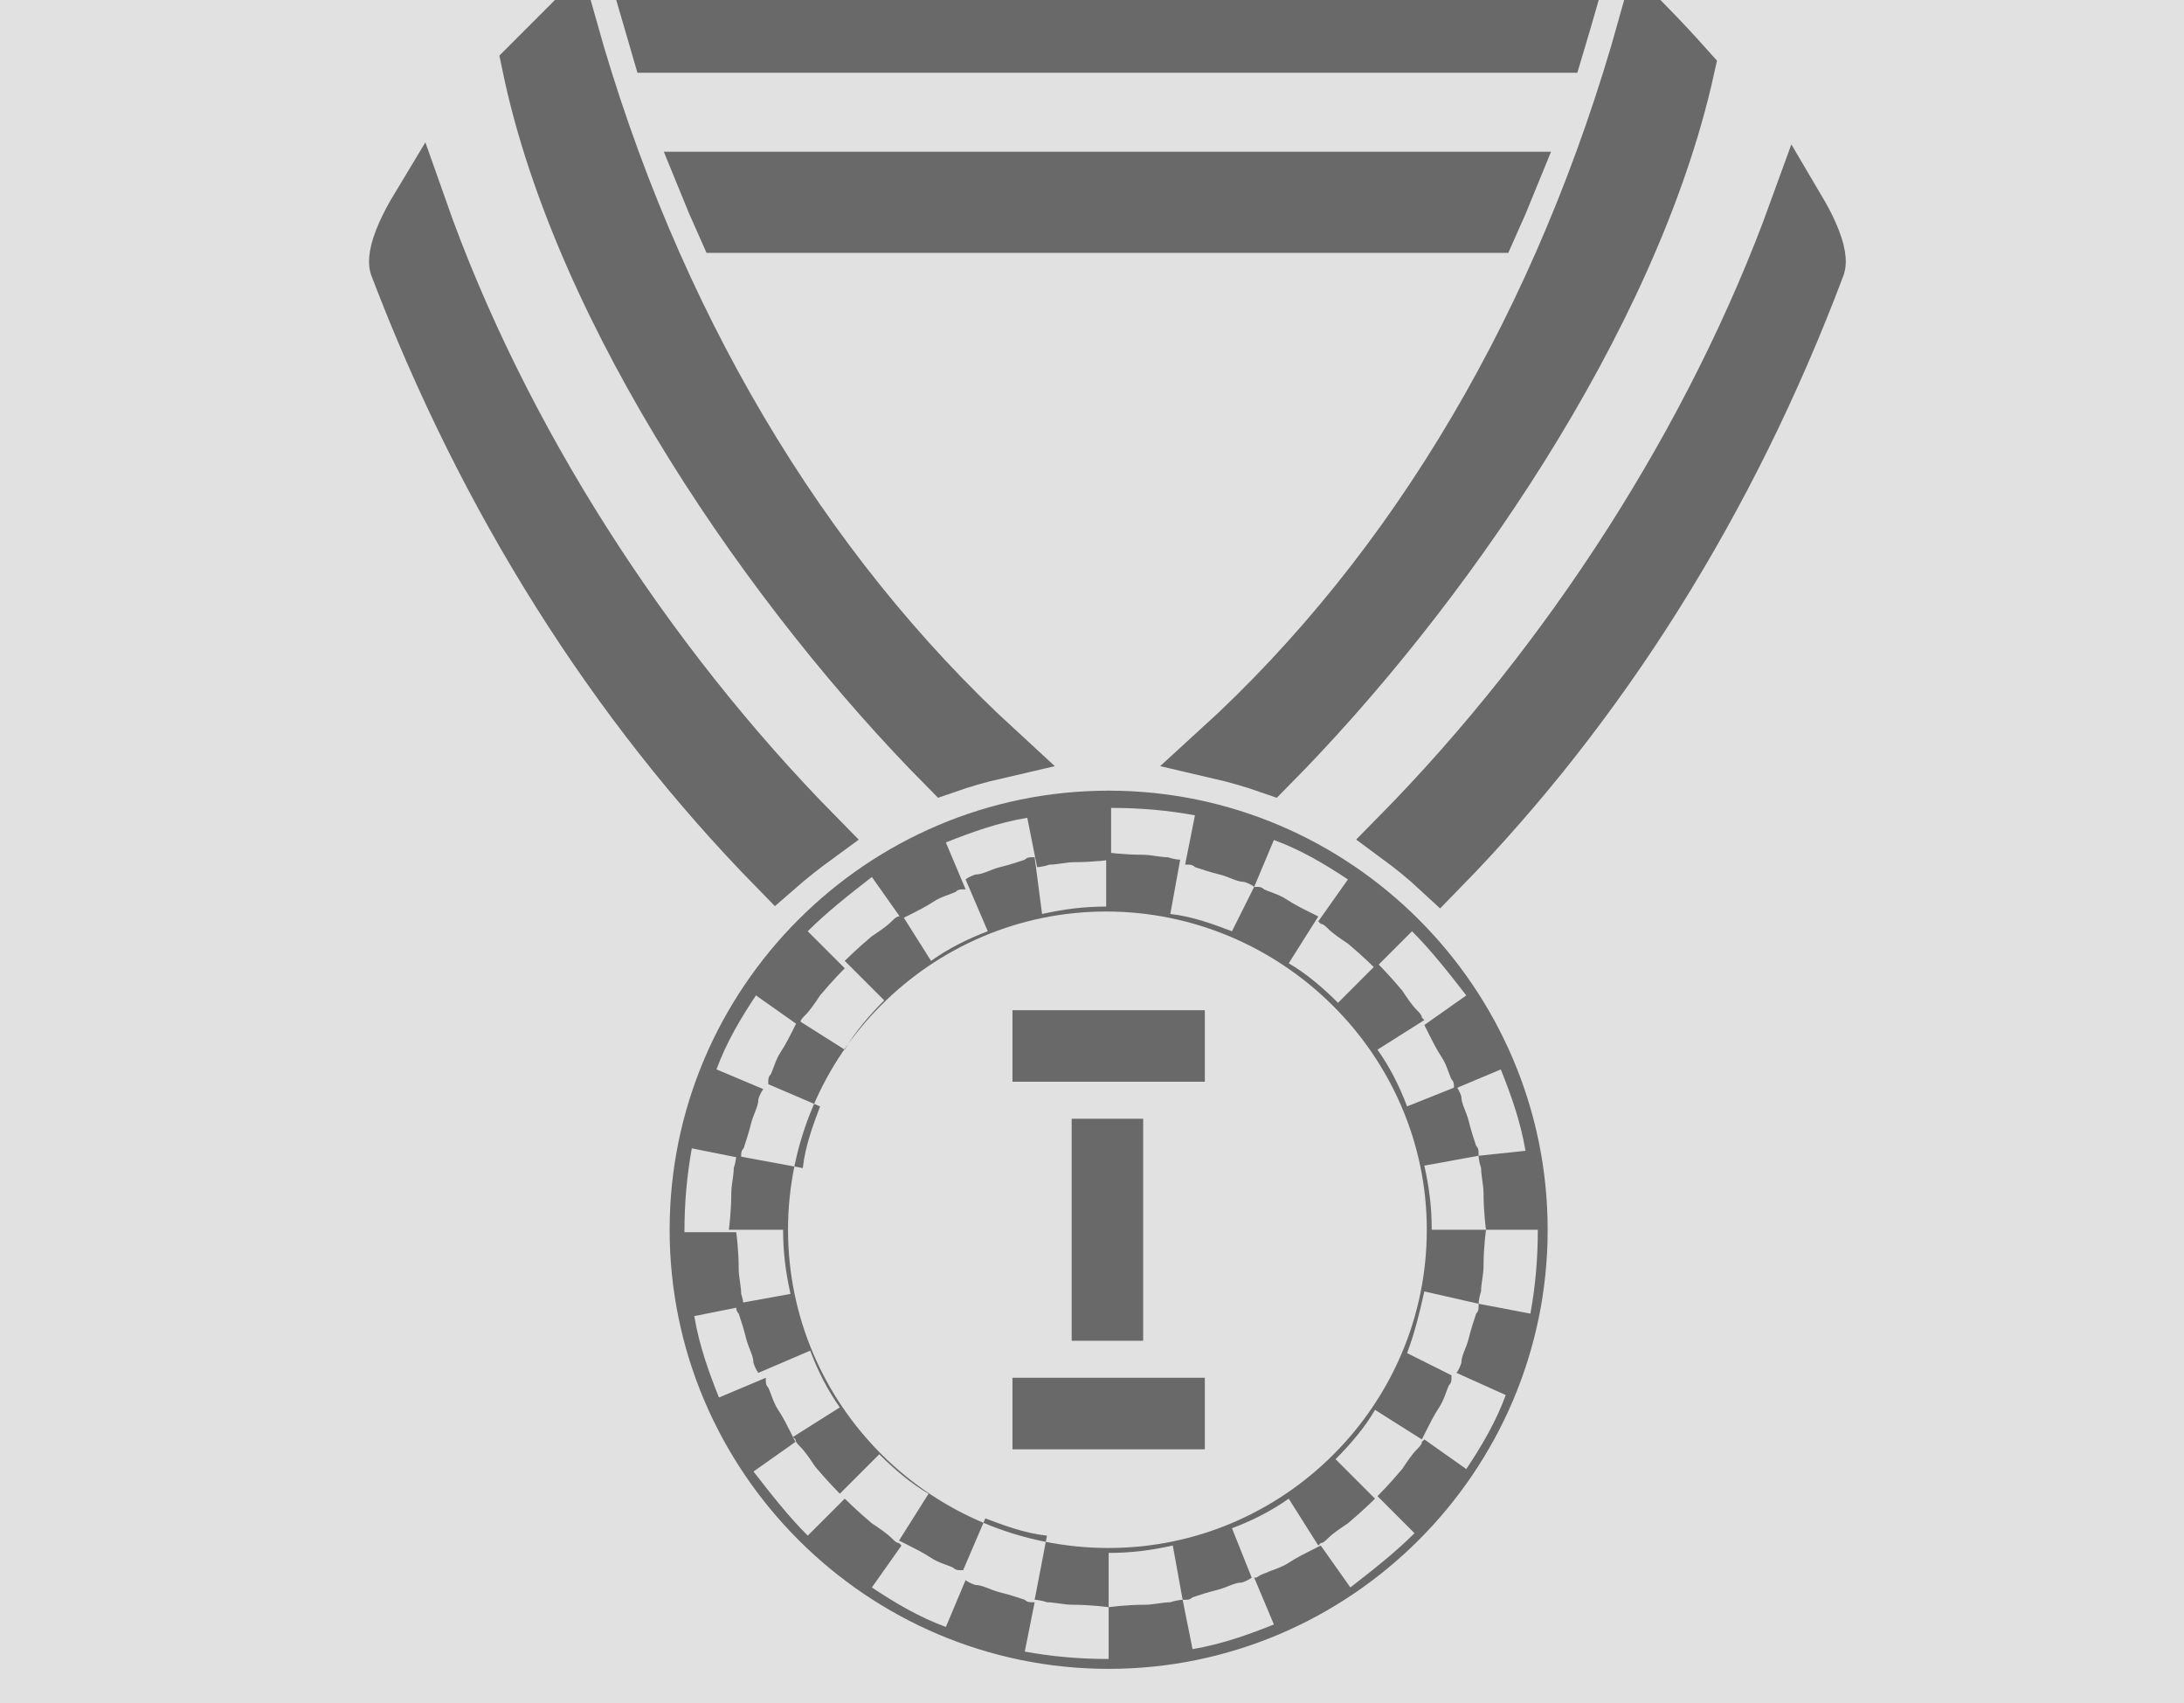
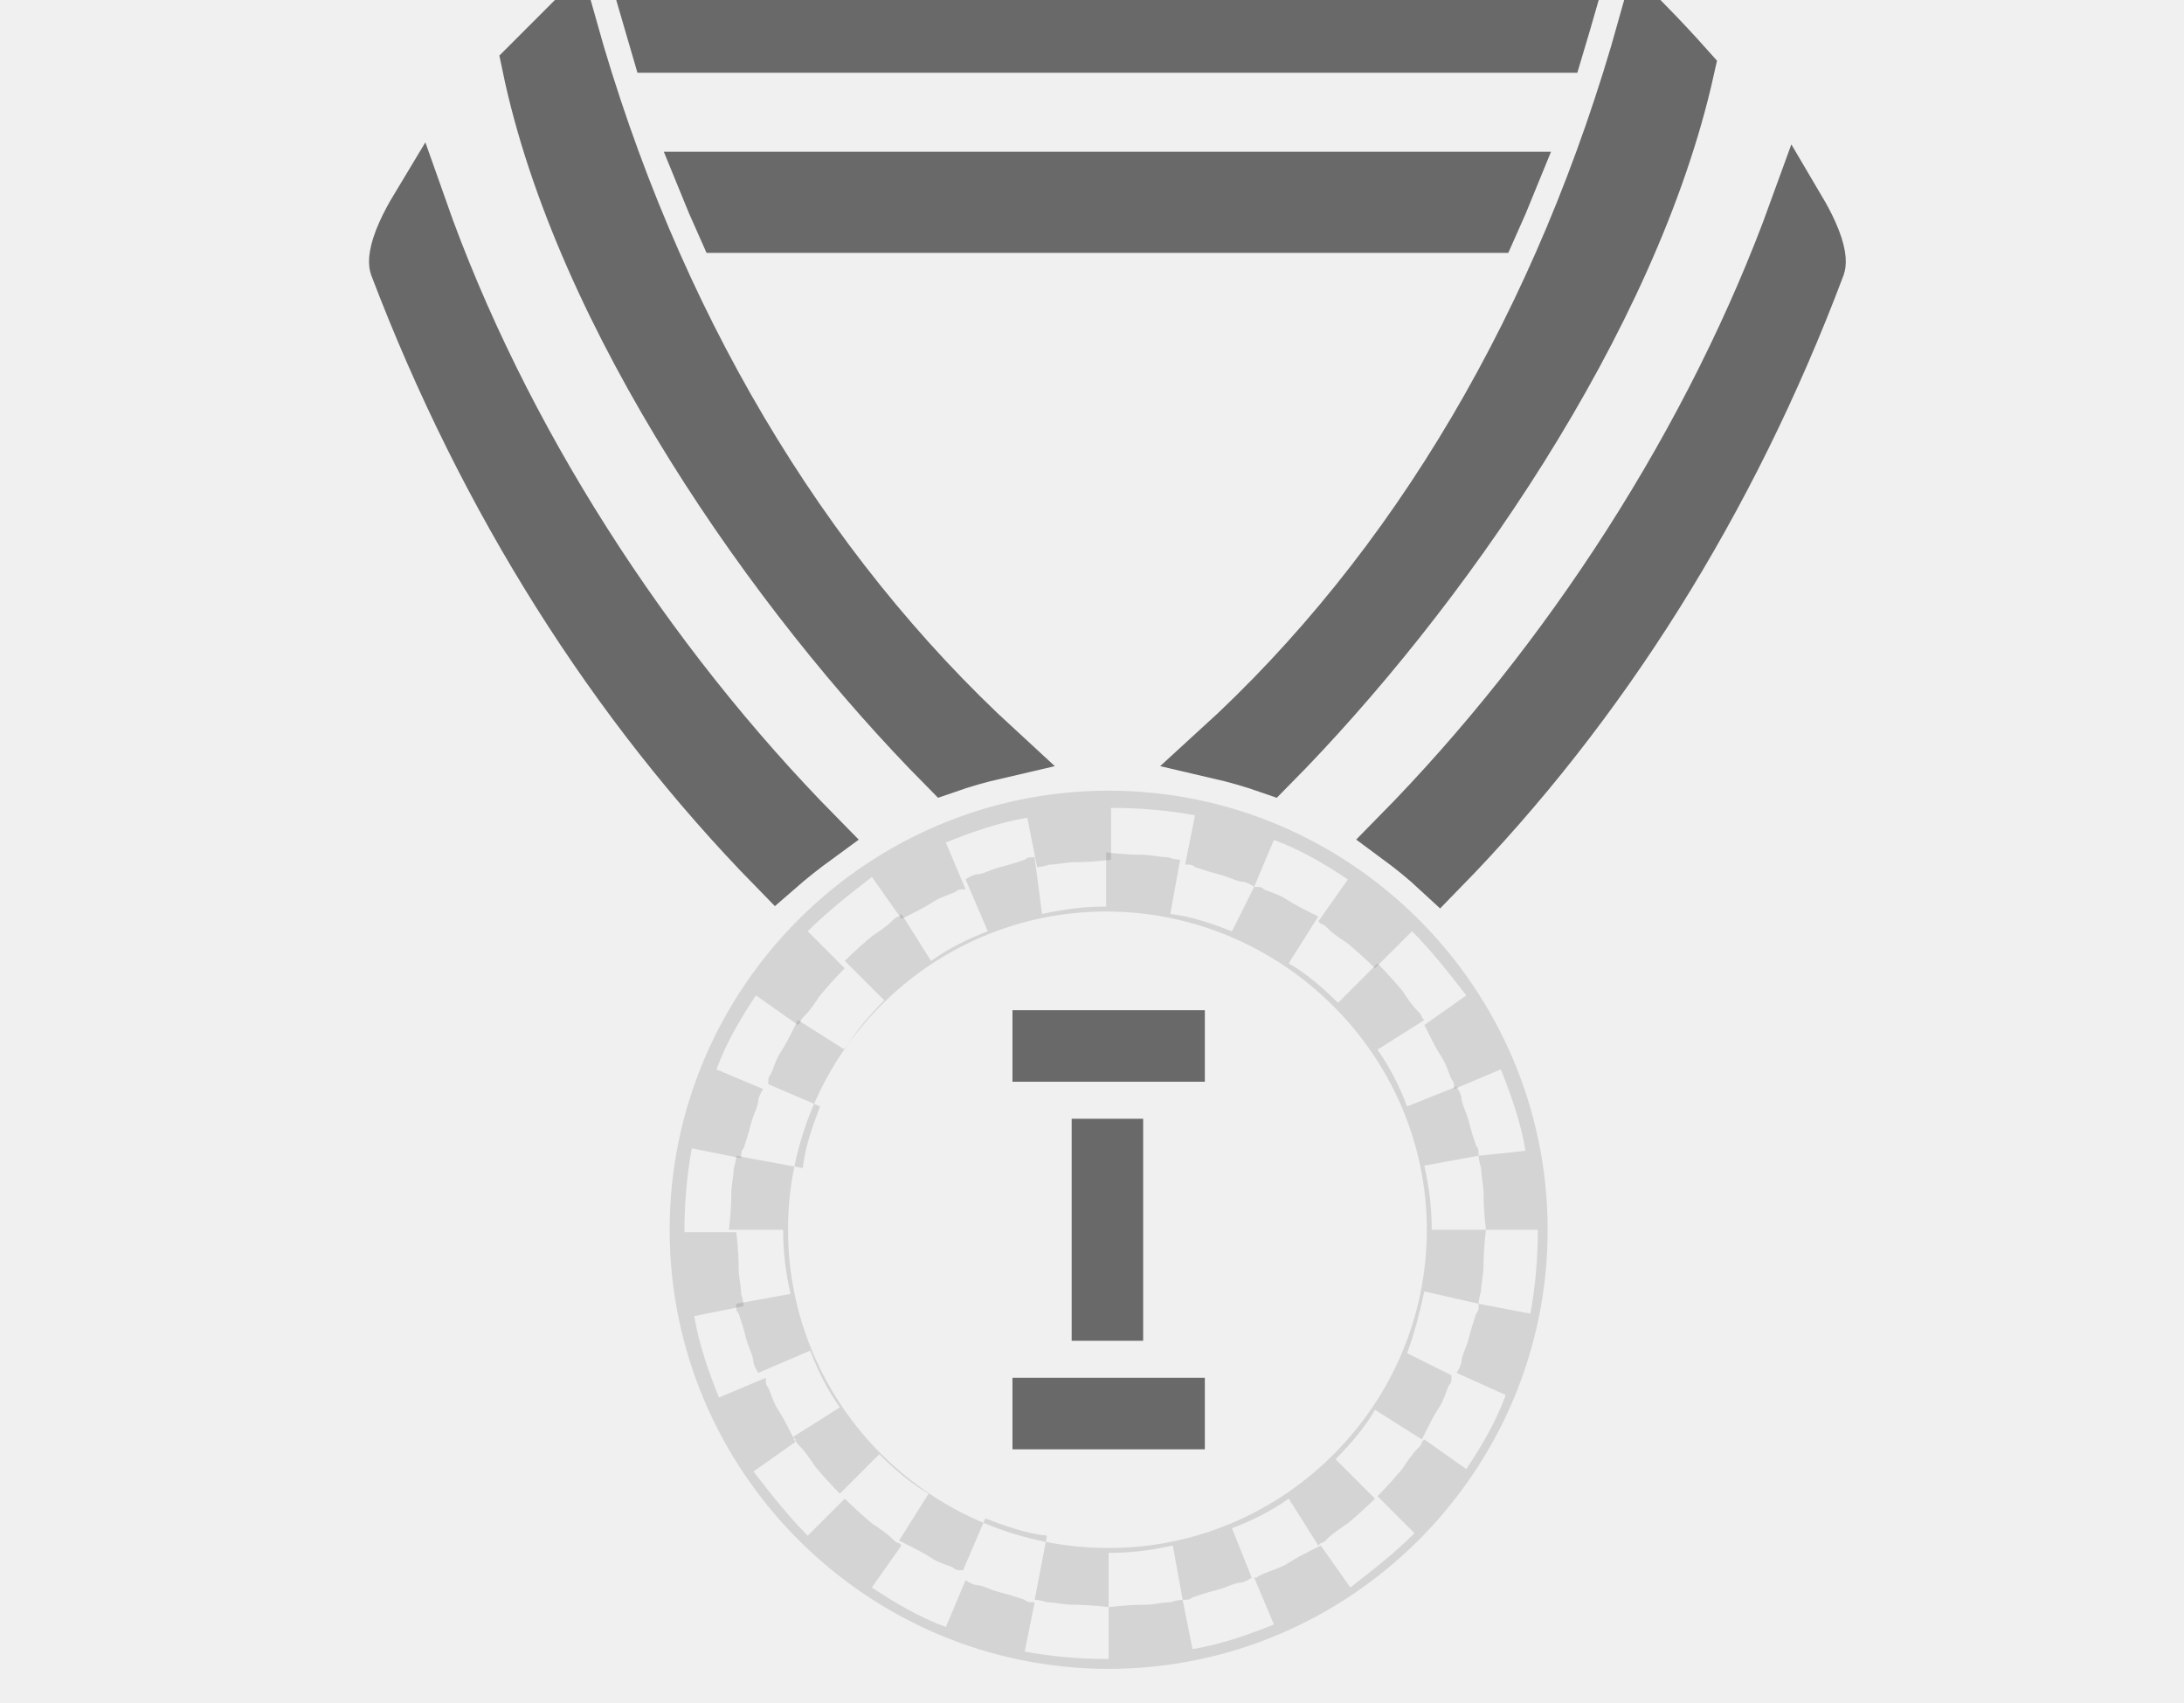
<svg xmlns="http://www.w3.org/2000/svg" width="77" height="60" viewBox="0 0 77 60" fill="none">
-   <rect width="77" height="60" fill="#1E1E1E" />
  <g clip-path="url(#clip0_9_2)">
-     <rect width="1920" height="8909" transform="translate(-356 -862)" fill="white" />
-     <rect width="1920" height="92" transform="translate(-356 -15.9998)" fill="#696969" fill-opacity="0.2" />
-     <mask id="path-1-inside-1_9_2" fill="white">
+     <mask id="path-1-inside-1_9_2" fill="#e10600">
      <path d="M-51.355 0H368.646V60H-51.355V0Z" />
    </mask>
    <path d="M367.646 0V60H369.646V0H367.646Z" fill="#696969" mask="url(#path-1-inside-1_9_2)" />
    <g clip-path="url(#clip1_9_2)">
      <g clip-path="url(#clip2_9_2)">
        <path d="M25.557 7.913C25.327 7.401 25.101 6.877 24.887 6.348H53.2C52.986 6.877 52.76 7.401 52.53 7.913H39.087H25.557Z" stroke="#696969" stroke-width="2" />
        <path d="M22.762 0H39.087H55.325C55.172 0.532 55.02 1.055 54.867 1.565H23.22C23.068 1.055 22.915 0.532 22.762 0Z" stroke="#696969" stroke-width="2" />
        <path d="M20.045 0.934C22.955 11.317 28.194 20.101 35.115 26.459C34.508 26.599 33.913 26.769 33.339 26.969C27.358 20.927 20.535 11.154 18.695 2.285L20.045 0.934ZM14.293 8.225C14.415 7.954 14.571 7.66 14.758 7.35C17.611 15.451 22.723 23.351 28.75 29.473C28.28 29.816 27.816 30.18 27.374 30.566C21.713 24.788 17.159 17.592 14.025 9.35C13.995 9.258 13.979 8.924 14.293 8.225Z" stroke="#696969" stroke-width="2" />
        <path d="M50.739 30.626C50.288 30.208 49.813 29.826 49.336 29.474C55.346 23.369 60.448 15.498 63.374 7.425C63.541 7.708 63.682 7.976 63.794 8.225C64.109 8.926 64.092 9.26 64.061 9.351C60.933 17.663 56.388 24.852 50.739 30.626ZM58.046 0.922C58.462 1.348 58.95 1.863 59.448 2.422C57.482 11.258 50.695 20.961 44.748 26.969C44.178 26.77 43.587 26.602 42.984 26.462C49.97 20.098 55.144 11.306 58.046 0.922Z" stroke="#696969" stroke-width="2" />
-         <mask id="path-7-inside-2_9_2" fill="white">
+         <mask id="path-7-inside-2_9_2" fill="#e10600">
          <path d="M50.217 45.522L52.13 45.956C52.13 45.956 52.13 45.783 52.217 45.522C52.217 45.261 52.304 44.913 52.304 44.652C52.304 43.956 52.391 43.348 52.391 43.348H50.478C50.478 42.565 50.391 41.87 50.217 41.087L52.13 40.739C52.13 40.739 52.13 40.739 52.13 40.652C52.13 40.565 52.13 40.478 52.044 40.391C51.956 40.13 51.87 39.87 51.783 39.522C51.696 39.174 51.522 38.913 51.522 38.652C51.435 38.391 51.348 38.304 51.348 38.304L49.609 39C49.348 38.304 49 37.609 48.565 37L50.217 35.956C50.217 35.956 50.217 35.956 50.13 35.87C50.13 35.783 50.044 35.696 49.956 35.609C49.783 35.435 49.609 35.174 49.435 34.913C49 34.391 48.565 33.956 48.565 33.956L47.174 35.348C46.652 34.826 46.044 34.304 45.435 33.956L46.478 32.304C46.478 32.304 46.304 32.217 46.13 32.13C45.956 32.044 45.609 31.87 45.348 31.696C45.087 31.522 44.739 31.435 44.565 31.348C44.478 31.261 44.391 31.261 44.304 31.261C44.217 31.261 44.217 31.261 44.217 31.261L43.435 32.826C42.739 32.565 42.044 32.304 41.261 32.217L41.609 30.304C41.609 30.304 41.435 30.304 41.174 30.217C40.913 30.217 40.565 30.13 40.304 30.13C39.609 30.13 39 30.044 39 30.044V31.956C38.217 31.956 37.522 32.044 36.739 32.217L36.478 30.217C36.478 30.217 36.478 30.217 36.391 30.217C36.304 30.217 36.217 30.217 36.13 30.304C35.87 30.391 35.609 30.478 35.261 30.565C34.913 30.652 34.652 30.826 34.391 30.826C34.13 30.913 34.044 31 34.044 31L34.826 32.826C34.13 33.087 33.435 33.435 32.826 33.87L31.783 32.217C31.783 32.217 31.783 32.217 31.696 32.304C31.609 32.304 31.522 32.391 31.435 32.478C31.261 32.652 31 32.826 30.739 33C30.217 33.435 29.783 33.87 29.783 33.87L31.174 35.261C30.652 35.783 30.131 36.391 29.783 37L28.131 35.956C28.131 35.956 28.044 36.13 27.956 36.304C27.87 36.478 27.696 36.826 27.522 37.087C27.348 37.348 27.261 37.696 27.174 37.87C27.087 37.956 27.087 38.044 27.087 38.13C27.087 38.217 27.087 38.217 27.087 38.217L28.913 39C28.652 39.696 28.391 40.391 28.304 41.174L25.956 40.739C25.956 40.739 25.956 40.913 25.87 41.174C25.87 41.435 25.783 41.783 25.783 42.044C25.783 42.739 25.696 43.348 25.696 43.348H27.609C27.609 44.13 27.696 44.826 27.87 45.609L25.956 45.956C25.956 45.956 25.956 45.956 25.956 46.044C25.956 46.13 25.956 46.217 26.044 46.304C26.131 46.565 26.217 46.826 26.304 47.174C26.391 47.522 26.565 47.783 26.565 48.044C26.652 48.304 26.739 48.391 26.739 48.391L28.565 47.609C28.826 48.304 29.174 49 29.609 49.609L27.956 50.652C27.956 50.652 27.956 50.652 28.044 50.739C28.044 50.826 28.131 50.913 28.217 51C28.391 51.174 28.565 51.435 28.739 51.696C29.174 52.217 29.609 52.652 29.609 52.652L31 51.261C31.522 51.783 32.13 52.304 32.739 52.652L31.696 54.304C31.696 54.304 31.87 54.391 32.044 54.478C32.217 54.565 32.565 54.739 32.826 54.913C33.087 55.087 33.435 55.174 33.609 55.261C33.696 55.348 33.783 55.348 33.87 55.348C33.956 55.348 33.956 55.348 33.956 55.348L34.739 53.522C35.435 53.783 36.13 54.044 36.913 54.13L36.478 56.391C36.478 56.391 36.652 56.391 36.913 56.478C37.174 56.478 37.522 56.565 37.783 56.565C38.478 56.565 39.087 56.652 39.087 56.652V54.739C39.87 54.739 40.565 54.652 41.348 54.478L41.696 56.391C41.696 56.391 41.696 56.391 41.783 56.391C41.87 56.391 41.956 56.391 42.044 56.304C42.304 56.217 42.565 56.13 42.913 56.044C43.261 55.956 43.522 55.783 43.783 55.783C44.044 55.696 44.13 55.609 44.13 55.609L43.435 53.87C44.13 53.609 44.826 53.261 45.435 52.826L46.478 54.478C46.478 54.478 46.478 54.478 46.565 54.391C46.652 54.391 46.739 54.304 46.826 54.217C47 54.044 47.261 53.87 47.522 53.696C48.044 53.261 48.478 52.826 48.478 52.826L47.087 51.435C47.609 50.913 48.13 50.304 48.478 49.696L50.13 50.739C50.13 50.739 50.217 50.565 50.304 50.391C50.391 50.217 50.565 49.87 50.739 49.609C50.913 49.348 51 49 51.087 48.826C51.174 48.739 51.174 48.652 51.174 48.565C51.174 48.478 51.174 48.478 51.174 48.478L49.609 47.696C49.87 47 50.044 46.304 50.217 45.522ZM39.087 54.565C32.826 54.565 27.783 49.522 27.783 43.348C27.783 37.174 32.826 32.13 39 32.13C45.174 32.13 50.304 37.174 50.304 43.348C50.304 49.522 45.261 54.565 39.087 54.565Z" />
        </mask>
        <path d="M50.217 45.522L52.13 45.956C52.13 45.956 52.13 45.783 52.217 45.522C52.217 45.261 52.304 44.913 52.304 44.652C52.304 43.956 52.391 43.348 52.391 43.348H50.478C50.478 42.565 50.391 41.87 50.217 41.087L52.13 40.739C52.13 40.739 52.13 40.739 52.13 40.652C52.13 40.565 52.13 40.478 52.044 40.391C51.956 40.13 51.87 39.87 51.783 39.522C51.696 39.174 51.522 38.913 51.522 38.652C51.435 38.391 51.348 38.304 51.348 38.304L49.609 39C49.348 38.304 49 37.609 48.565 37L50.217 35.956C50.217 35.956 50.217 35.956 50.13 35.87C50.13 35.783 50.044 35.696 49.956 35.609C49.783 35.435 49.609 35.174 49.435 34.913C49 34.391 48.565 33.956 48.565 33.956L47.174 35.348C46.652 34.826 46.044 34.304 45.435 33.956L46.478 32.304C46.478 32.304 46.304 32.217 46.13 32.13C45.956 32.044 45.609 31.87 45.348 31.696C45.087 31.522 44.739 31.435 44.565 31.348C44.478 31.261 44.391 31.261 44.304 31.261C44.217 31.261 44.217 31.261 44.217 31.261L43.435 32.826C42.739 32.565 42.044 32.304 41.261 32.217L41.609 30.304C41.609 30.304 41.435 30.304 41.174 30.217C40.913 30.217 40.565 30.13 40.304 30.13C39.609 30.13 39 30.044 39 30.044V31.956C38.217 31.956 37.522 32.044 36.739 32.217L36.478 30.217C36.478 30.217 36.478 30.217 36.391 30.217C36.304 30.217 36.217 30.217 36.13 30.304C35.87 30.391 35.609 30.478 35.261 30.565C34.913 30.652 34.652 30.826 34.391 30.826C34.13 30.913 34.044 31 34.044 31L34.826 32.826C34.13 33.087 33.435 33.435 32.826 33.87L31.783 32.217C31.783 32.217 31.783 32.217 31.696 32.304C31.609 32.304 31.522 32.391 31.435 32.478C31.261 32.652 31 32.826 30.739 33C30.217 33.435 29.783 33.87 29.783 33.87L31.174 35.261C30.652 35.783 30.131 36.391 29.783 37L28.131 35.956C28.131 35.956 28.044 36.13 27.956 36.304C27.87 36.478 27.696 36.826 27.522 37.087C27.348 37.348 27.261 37.696 27.174 37.87C27.087 37.956 27.087 38.044 27.087 38.13C27.087 38.217 27.087 38.217 27.087 38.217L28.913 39C28.652 39.696 28.391 40.391 28.304 41.174L25.956 40.739C25.956 40.739 25.956 40.913 25.87 41.174C25.87 41.435 25.783 41.783 25.783 42.044C25.783 42.739 25.696 43.348 25.696 43.348H27.609C27.609 44.13 27.696 44.826 27.87 45.609L25.956 45.956C25.956 45.956 25.956 45.956 25.956 46.044C25.956 46.13 25.956 46.217 26.044 46.304C26.131 46.565 26.217 46.826 26.304 47.174C26.391 47.522 26.565 47.783 26.565 48.044C26.652 48.304 26.739 48.391 26.739 48.391L28.565 47.609C28.826 48.304 29.174 49 29.609 49.609L27.956 50.652C27.956 50.652 27.956 50.652 28.044 50.739C28.044 50.826 28.131 50.913 28.217 51C28.391 51.174 28.565 51.435 28.739 51.696C29.174 52.217 29.609 52.652 29.609 52.652L31 51.261C31.522 51.783 32.13 52.304 32.739 52.652L31.696 54.304C31.696 54.304 31.87 54.391 32.044 54.478C32.217 54.565 32.565 54.739 32.826 54.913C33.087 55.087 33.435 55.174 33.609 55.261C33.696 55.348 33.783 55.348 33.87 55.348C33.956 55.348 33.956 55.348 33.956 55.348L34.739 53.522C35.435 53.783 36.13 54.044 36.913 54.13L36.478 56.391C36.478 56.391 36.652 56.391 36.913 56.478C37.174 56.478 37.522 56.565 37.783 56.565C38.478 56.565 39.087 56.652 39.087 56.652V54.739C39.87 54.739 40.565 54.652 41.348 54.478L41.696 56.391C41.696 56.391 41.696 56.391 41.783 56.391C41.87 56.391 41.956 56.391 42.044 56.304C42.304 56.217 42.565 56.13 42.913 56.044C43.261 55.956 43.522 55.783 43.783 55.783C44.044 55.696 44.13 55.609 44.13 55.609L43.435 53.87C44.13 53.609 44.826 53.261 45.435 52.826L46.478 54.478C46.478 54.478 46.478 54.478 46.565 54.391C46.652 54.391 46.739 54.304 46.826 54.217C47 54.044 47.261 53.87 47.522 53.696C48.044 53.261 48.478 52.826 48.478 52.826L47.087 51.435C47.609 50.913 48.13 50.304 48.478 49.696L50.13 50.739C50.13 50.739 50.217 50.565 50.304 50.391C50.391 50.217 50.565 49.87 50.739 49.609C50.913 49.348 51 49 51.087 48.826C51.174 48.739 51.174 48.652 51.174 48.565C51.174 48.478 51.174 48.478 51.174 48.478L49.609 47.696C49.87 47 50.044 46.304 50.217 45.522ZM39.087 54.565C32.826 54.565 27.783 49.522 27.783 43.348C27.783 37.174 32.826 32.13 39 32.13C45.174 32.13 50.304 37.174 50.304 43.348C50.304 49.522 45.261 54.565 39.087 54.565Z" stroke="#696969" stroke-width="4" mask="url(#path-7-inside-2_9_2)" />
-         <mask id="path-8-inside-3_9_2" fill="white">
+         <mask id="path-8-inside-3_9_2" fill="#e10600">
          <path d="M39.087 27.87C30.565 27.87 23.609 34.826 23.609 43.348C23.609 51.87 30.565 58.826 39.087 58.826C47.609 58.826 54.565 51.87 54.565 43.348C54.565 34.826 47.609 27.87 39.087 27.87ZM53.087 49.174C52.739 50.13 52.218 51 51.696 51.783L50.218 50.739C50.218 50.739 50.218 50.739 50.13 50.826C50.13 50.913 50.044 51 49.957 51.087C49.783 51.261 49.609 51.522 49.435 51.783C49 52.304 48.565 52.739 48.565 52.739L49.87 54.044C49.174 54.739 48.391 55.348 47.609 55.956L46.565 54.478C46.565 54.478 46.391 54.565 46.218 54.652C46.044 54.739 45.696 54.913 45.435 55.087C45.174 55.261 44.826 55.348 44.652 55.435C44.391 55.522 44.304 55.609 44.304 55.609C44.218 55.609 44.218 55.609 44.218 55.609L44.913 57.261C44.044 57.609 43.087 57.956 42.044 58.13L41.696 56.391C41.696 56.391 41.522 56.391 41.261 56.478C41 56.478 40.652 56.565 40.391 56.565C39.696 56.565 39.087 56.652 39.087 56.652V58.478C38.044 58.478 37.087 58.391 36.13 58.217L36.478 56.478C36.478 56.478 36.478 56.478 36.391 56.478C36.304 56.478 36.218 56.478 36.13 56.391C35.87 56.304 35.609 56.217 35.261 56.13C34.913 56.044 34.652 55.87 34.391 55.87C34.13 55.783 34.044 55.696 34.044 55.696L33.348 57.348C32.391 57 31.522 56.478 30.739 55.956L31.783 54.478C31.783 54.478 31.783 54.478 31.696 54.391C31.609 54.391 31.522 54.304 31.435 54.217C31.261 54.044 31 53.87 30.739 53.696C30.218 53.261 29.783 52.826 29.783 52.826L28.478 54.13C27.783 53.435 27.174 52.652 26.565 51.87L28.044 50.826C28.044 50.826 27.957 50.652 27.87 50.478C27.783 50.304 27.609 49.956 27.435 49.696C27.261 49.435 27.174 49.087 27.087 48.913C27 48.826 27 48.739 27 48.652C27 48.565 27 48.565 27 48.565L25.348 49.261C25 48.391 24.652 47.435 24.478 46.391L26.218 46.044C26.218 46.044 26.218 45.87 26.131 45.609C26.131 45.348 26.044 45 26.044 44.739C26.044 44.044 25.957 43.435 25.957 43.435H24.131C24.131 42.391 24.218 41.435 24.391 40.478L26.131 40.826C26.131 40.826 26.131 40.826 26.131 40.739C26.131 40.652 26.131 40.565 26.218 40.478C26.304 40.217 26.391 39.956 26.478 39.609C26.565 39.261 26.739 39 26.739 38.739C26.826 38.478 26.913 38.391 26.913 38.391L25.261 37.696C25.609 36.739 26.131 35.87 26.652 35.087L28.131 36.13C28.131 36.13 28.131 36.13 28.218 36.044C28.218 35.956 28.304 35.87 28.391 35.783C28.565 35.609 28.739 35.348 28.913 35.087C29.348 34.565 29.783 34.13 29.783 34.13L28.478 32.826C29.174 32.13 29.957 31.522 30.739 30.913L31.783 32.391C31.783 32.391 31.957 32.304 32.13 32.217C32.304 32.13 32.652 31.956 32.913 31.783C33.174 31.609 33.522 31.522 33.696 31.435C33.783 31.348 33.87 31.348 33.957 31.348C34.044 31.348 34.044 31.348 34.044 31.348L33.348 29.696C34.218 29.348 35.174 29 36.218 28.826L36.565 30.565C36.565 30.565 36.739 30.565 37 30.478C37.261 30.478 37.609 30.391 37.87 30.391C38.565 30.391 39.174 30.304 39.174 30.304V28.478C40.218 28.478 41.174 28.565 42.13 28.739L41.783 30.478C41.783 30.478 41.783 30.478 41.87 30.478C41.957 30.478 42.044 30.478 42.13 30.565C42.391 30.652 42.652 30.739 43 30.826C43.348 30.913 43.609 31.087 43.87 31.087C44.13 31.174 44.218 31.261 44.218 31.261L44.913 29.609C45.87 29.956 46.739 30.478 47.522 31L46.478 32.478C46.478 32.478 46.478 32.478 46.565 32.565C46.652 32.565 46.739 32.652 46.826 32.739C47 32.913 47.261 33.087 47.522 33.261C48.044 33.696 48.478 34.13 48.478 34.13L49.783 32.826C50.478 33.522 51.087 34.304 51.696 35.087L50.218 36.13C50.218 36.13 50.304 36.304 50.391 36.478C50.478 36.652 50.652 37 50.826 37.261C51 37.522 51.087 37.87 51.174 38.044C51.261 38.13 51.261 38.217 51.261 38.304C51.261 38.391 51.261 38.391 51.261 38.391L52.913 37.696C53.261 38.565 53.609 39.522 53.783 40.565L52.13 40.739C52.13 40.739 52.13 40.913 52.218 41.174C52.218 41.435 52.304 41.783 52.304 42.044C52.304 42.739 52.391 43.348 52.391 43.348H54.218C54.218 44.391 54.13 45.348 53.957 46.304L52.13 45.956C52.13 45.956 52.13 45.956 52.13 46.044C52.13 46.13 52.13 46.217 52.044 46.304C51.957 46.565 51.87 46.826 51.783 47.174C51.696 47.522 51.522 47.783 51.522 48.044C51.435 48.304 51.348 48.391 51.348 48.391L53.087 49.174Z" />
        </mask>
        <path d="M39.087 27.87C30.565 27.87 23.609 34.826 23.609 43.348C23.609 51.87 30.565 58.826 39.087 58.826C47.609 58.826 54.565 51.87 54.565 43.348C54.565 34.826 47.609 27.87 39.087 27.87ZM53.087 49.174C52.739 50.13 52.218 51 51.696 51.783L50.218 50.739C50.218 50.739 50.218 50.739 50.13 50.826C50.13 50.913 50.044 51 49.957 51.087C49.783 51.261 49.609 51.522 49.435 51.783C49 52.304 48.565 52.739 48.565 52.739L49.87 54.044C49.174 54.739 48.391 55.348 47.609 55.956L46.565 54.478C46.565 54.478 46.391 54.565 46.218 54.652C46.044 54.739 45.696 54.913 45.435 55.087C45.174 55.261 44.826 55.348 44.652 55.435C44.391 55.522 44.304 55.609 44.304 55.609C44.218 55.609 44.218 55.609 44.218 55.609L44.913 57.261C44.044 57.609 43.087 57.956 42.044 58.13L41.696 56.391C41.696 56.391 41.522 56.391 41.261 56.478C41 56.478 40.652 56.565 40.391 56.565C39.696 56.565 39.087 56.652 39.087 56.652V58.478C38.044 58.478 37.087 58.391 36.13 58.217L36.478 56.478C36.478 56.478 36.478 56.478 36.391 56.478C36.304 56.478 36.218 56.478 36.13 56.391C35.87 56.304 35.609 56.217 35.261 56.13C34.913 56.044 34.652 55.87 34.391 55.87C34.13 55.783 34.044 55.696 34.044 55.696L33.348 57.348C32.391 57 31.522 56.478 30.739 55.956L31.783 54.478C31.783 54.478 31.783 54.478 31.696 54.391C31.609 54.391 31.522 54.304 31.435 54.217C31.261 54.044 31 53.87 30.739 53.696C30.218 53.261 29.783 52.826 29.783 52.826L28.478 54.13C27.783 53.435 27.174 52.652 26.565 51.87L28.044 50.826C28.044 50.826 27.957 50.652 27.87 50.478C27.783 50.304 27.609 49.956 27.435 49.696C27.261 49.435 27.174 49.087 27.087 48.913C27 48.826 27 48.739 27 48.652C27 48.565 27 48.565 27 48.565L25.348 49.261C25 48.391 24.652 47.435 24.478 46.391L26.218 46.044C26.218 46.044 26.218 45.87 26.131 45.609C26.131 45.348 26.044 45 26.044 44.739C26.044 44.044 25.957 43.435 25.957 43.435H24.131C24.131 42.391 24.218 41.435 24.391 40.478L26.131 40.826C26.131 40.826 26.131 40.826 26.131 40.739C26.131 40.652 26.131 40.565 26.218 40.478C26.304 40.217 26.391 39.956 26.478 39.609C26.565 39.261 26.739 39 26.739 38.739C26.826 38.478 26.913 38.391 26.913 38.391L25.261 37.696C25.609 36.739 26.131 35.87 26.652 35.087L28.131 36.13C28.131 36.13 28.131 36.13 28.218 36.044C28.218 35.956 28.304 35.87 28.391 35.783C28.565 35.609 28.739 35.348 28.913 35.087C29.348 34.565 29.783 34.13 29.783 34.13L28.478 32.826C29.174 32.13 29.957 31.522 30.739 30.913L31.783 32.391C31.783 32.391 31.957 32.304 32.13 32.217C32.304 32.13 32.652 31.956 32.913 31.783C33.174 31.609 33.522 31.522 33.696 31.435C33.783 31.348 33.87 31.348 33.957 31.348C34.044 31.348 34.044 31.348 34.044 31.348L33.348 29.696C34.218 29.348 35.174 29 36.218 28.826L36.565 30.565C36.565 30.565 36.739 30.565 37 30.478C37.261 30.478 37.609 30.391 37.87 30.391C38.565 30.391 39.174 30.304 39.174 30.304V28.478C40.218 28.478 41.174 28.565 42.13 28.739L41.783 30.478C41.783 30.478 41.783 30.478 41.87 30.478C41.957 30.478 42.044 30.478 42.13 30.565C42.391 30.652 42.652 30.739 43 30.826C43.348 30.913 43.609 31.087 43.87 31.087C44.13 31.174 44.218 31.261 44.218 31.261L44.913 29.609C45.87 29.956 46.739 30.478 47.522 31L46.478 32.478C46.478 32.478 46.478 32.478 46.565 32.565C46.652 32.565 46.739 32.652 46.826 32.739C47 32.913 47.261 33.087 47.522 33.261C48.044 33.696 48.478 34.13 48.478 34.13L49.783 32.826C50.478 33.522 51.087 34.304 51.696 35.087L50.218 36.13C50.218 36.13 50.304 36.304 50.391 36.478C50.478 36.652 50.652 37 50.826 37.261C51 37.522 51.087 37.87 51.174 38.044C51.261 38.13 51.261 38.217 51.261 38.304C51.261 38.391 51.261 38.391 51.261 38.391L52.913 37.696C53.261 38.565 53.609 39.522 53.783 40.565L52.13 40.739C52.13 40.739 52.13 40.913 52.218 41.174C52.218 41.435 52.304 41.783 52.304 42.044C52.304 42.739 52.391 43.348 52.391 43.348H54.218C54.218 44.391 54.13 45.348 53.957 46.304L52.13 45.956C52.13 45.956 52.13 45.956 52.13 46.044C52.13 46.13 52.13 46.217 52.044 46.304C51.957 46.565 51.87 46.826 51.783 47.174C51.696 47.522 51.522 47.783 51.522 48.044C51.435 48.304 51.348 48.391 51.348 48.391L53.087 49.174Z" stroke="#696969" stroke-width="4" mask="url(#path-8-inside-3_9_2)" />
        <path d="M39.304 46.261H38.783V40.435H39.304V46.261ZM36.696 36.609H41.478V37.13H36.696V36.609ZM41.478 50.087H36.696V49.565H41.478V50.087Z" stroke="#696969" stroke-width="2" />
      </g>
    </g>
  </g>
  <defs>
    <clipPath id="clip0_9_2">
-       <rect width="1920" height="8909" fill="white" transform="translate(-356 -862)" />
+       <rect width="1920" height="8909" fill="#e10600" transform="translate(-356 -862)" />
    </clipPath>
    <clipPath id="clip1_9_2">
-       <rect width="76.709" height="60" fill="white" transform="translate(0.291016 0.000244141)" />
+       <rect width="76.709" height="60" fill="#e10600" transform="translate(0.291016 0.000244141)" />
    </clipPath>
    <clipPath id="clip2_9_2">
-       <rect width="52.174" height="60" fill="white" transform="translate(13 -1)" />
+       <rect width="52.174" height="60" fill="#e10600" transform="translate(13 -1)" />
    </clipPath>
  </defs>
</svg>
